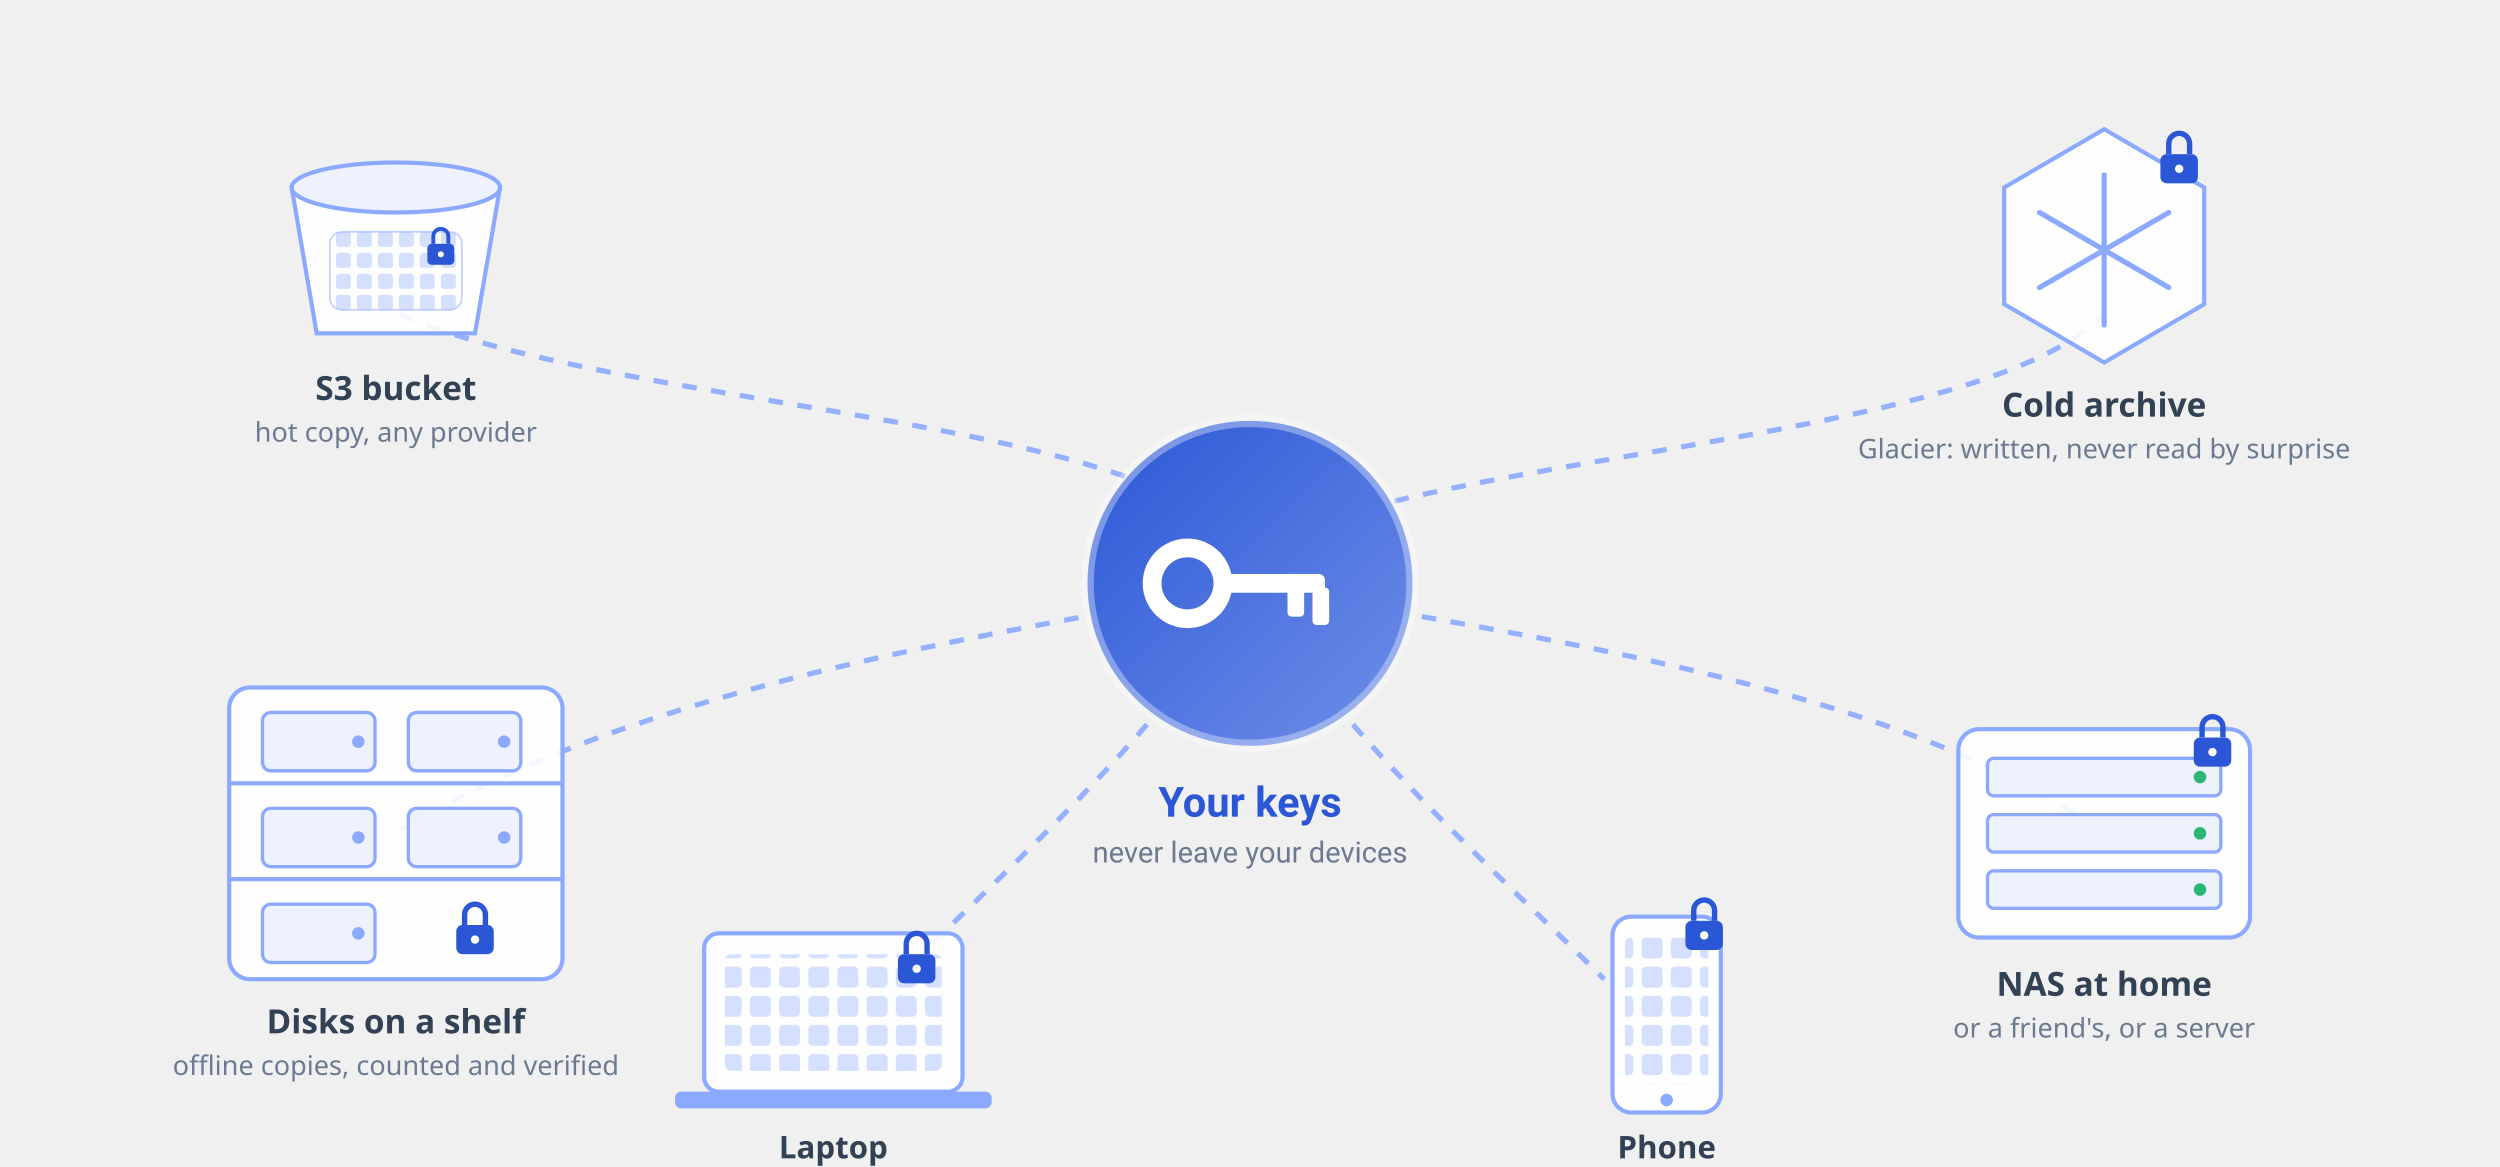
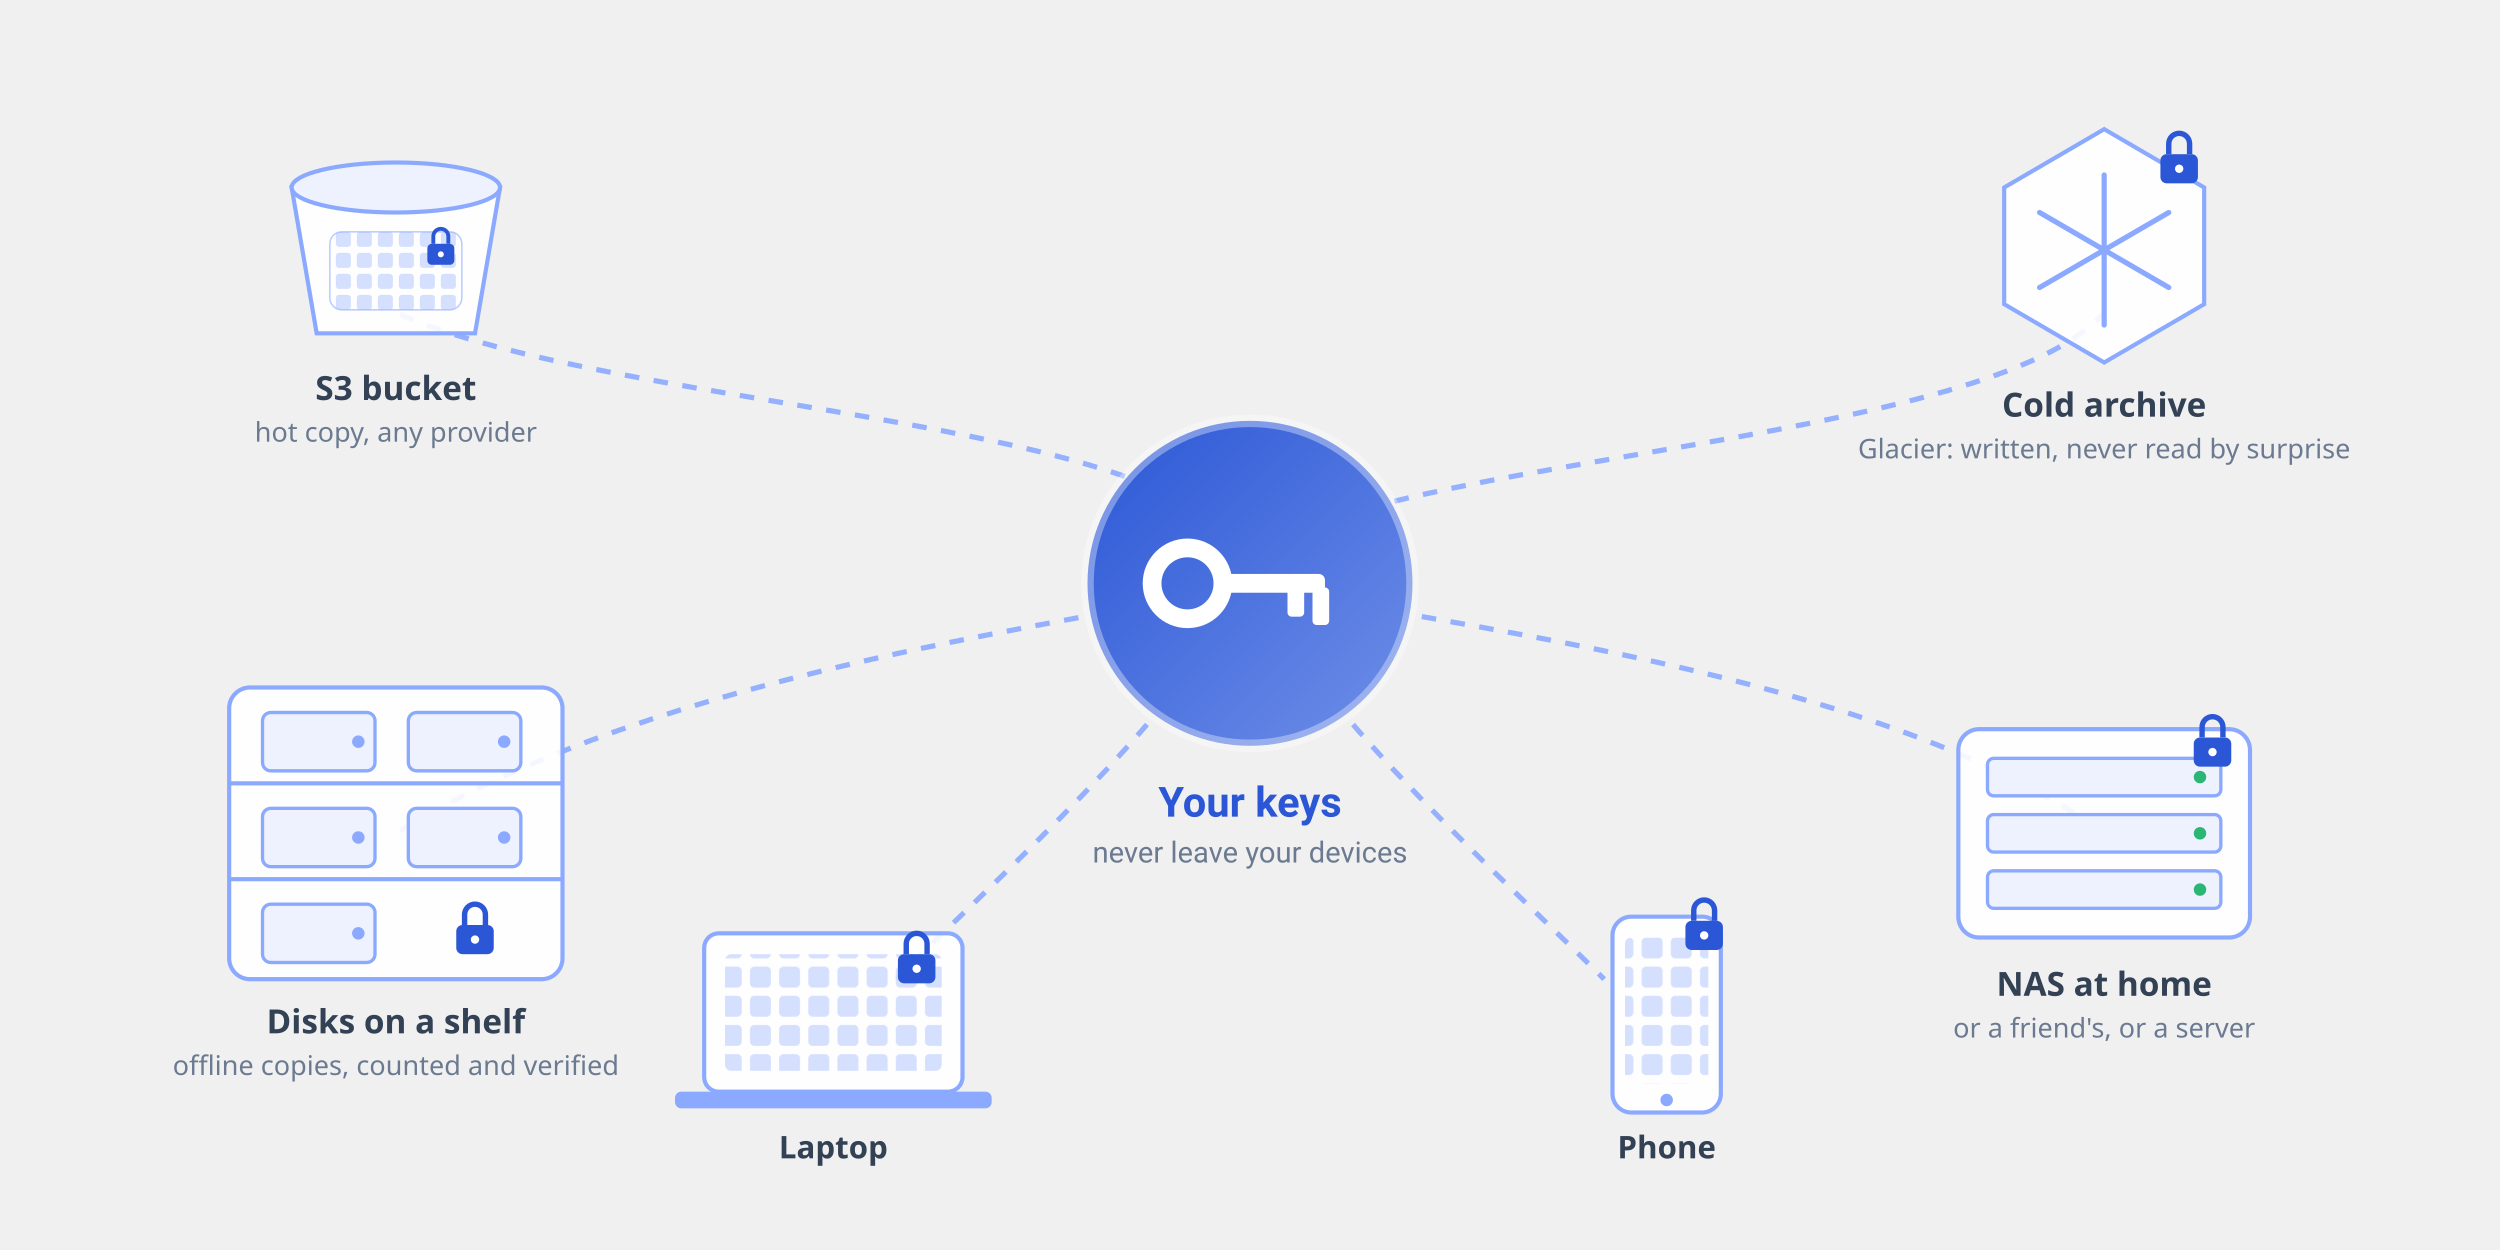
- <svg xmlns="http://www.w3.org/2000/svg" viewBox="0 0 1200 560" width="1200" height="560" role="img" aria-labelledby="t d">
+ <svg xmlns="http://www.w3.org/2000/svg" viewBox="0 0 1200 600" width="1200" height="600" role="img" aria-labelledby="t d">
  <defs>
    <linearGradient id="g" x1="0" y1="0" x2="1" y2="1">
      <stop offset="0" stop-color="#2b57d6" />
      <stop offset="1" stop-color="#6f8fe8" />
    </linearGradient>
    <pattern id="blocks" width="14" height="14" patternUnits="userSpaceOnUse">
      <rect x="2" y="2" width="10" height="10" rx="2" fill="#8aa9ff" fill-opacity="0.35" />
    </pattern>
    <g id="lock">
      <rect x="-9" y="-2" width="18" height="14" rx="3" fill="#2b57d6" />
      <path d="M-5 -2 V-7 a5 5 0 0 1 10 0 V-2" fill="none" stroke="#2b57d6" stroke-width="2.6" />
      <circle cx="0" cy="5" r="2" fill="#ffffff" />
    </g>
    <g id="enc">
      <rect x="-44" y="-26" width="88" height="52" rx="8" fill="url(#blocks)" stroke="#8aa9ff" stroke-opacity="0.6" />
      <use href="#lock" x="30" y="-16" />
    </g>
  </defs>
  <g stroke="#8aa9ff" stroke-width="2.5" stroke-dasharray="7 7" fill="none" opacity="0.9">
    <path d="M600 280 C 600 200, 300 200, 190 150" />
    <path d="M600 280 C 600 220, 950 220, 1010 150" />
    <path d="M600 280 C 520 300, 320 320, 190 400" />
    <path d="M600 280 C 680 300, 900 320, 1010 400" />
    <path d="M600 280 C 560 350, 480 420, 430 470" />
    <path d="M600 280 C 640 350, 720 420, 770 470" />
  </g>
  <g transform="translate(600 280)">
    <circle r="78" fill="url(#g)" />
    <circle r="78" fill="none" stroke="#ffffff" stroke-opacity="0.35" stroke-width="6" />
    <g fill="#ffffff" transform="translate(-30 0)">
      <circle cx="0" cy="0" r="17" fill="none" stroke="#ffffff" stroke-width="9" />
      <rect x="14" y="-4.5" width="52" height="9" rx="3" />
      <rect x="48" y="2" width="8" height="14" rx="2" />
      <rect x="60" y="2" width="8" height="18" rx="2" />
    </g>
    <text y="112" text-anchor="middle" font-family="system-ui, -apple-system, Segoe UI, Roboto, Helvetica, Arial, sans-serif" font-size="20" font-weight="700" fill="#2b57d6">Your keys</text>
    <text y="134" text-anchor="middle" font-family="system-ui, -apple-system, Segoe UI, Roboto, Helvetica, Arial, sans-serif" font-size="14" fill="#6b7a90">never leave your devices</text>
  </g>
  <g transform="translate(190 120)">
    <path d="M-50 -30 h100 l-12 70 h-76 z" fill="#ffffff" fill-opacity="0.9" stroke="#8aa9ff" stroke-width="2" />
    <ellipse cx="0" cy="-30" rx="50" ry="12" fill="#eef2ff" stroke="#8aa9ff" stroke-width="2" />
    <use href="#enc" transform="translate(0 10) scale(0.72)" />
    <text y="72" text-anchor="middle" font-family="system-ui, sans-serif" font-size="16" font-weight="600" fill="#334155">S3 bucket</text>
    <text y="92" text-anchor="middle" font-family="system-ui, sans-serif" font-size="13" fill="#6b7a90">hot copy, any provider</text>
  </g>
  <g transform="translate(1010 120)">
    <path d="M0 -58 l48 28 v56 l-48 28 l-48 -28 v-56 z" fill="#ffffff" fill-opacity="0.9" stroke="#8aa9ff" stroke-width="2" />
    <g stroke="#8aa9ff" stroke-width="2.5" stroke-linecap="round">
      <path d="M0 -36 v72 M-31 -18 l62 36 M-31 18 l62 -36" />
    </g>
    <use href="#lock" x="36" y="-44" />
    <text y="80" text-anchor="middle" font-family="system-ui, sans-serif" font-size="16" font-weight="600" fill="#334155">Cold archive</text>
    <text y="100" text-anchor="middle" font-family="system-ui, sans-serif" font-size="13" fill="#6b7a90">Glacier: written, never read by surprise</text>
  </g>
  <g transform="translate(190 400)">
    <rect x="-80" y="-70" width="160" height="140" rx="10" fill="#ffffff" fill-opacity="0.9" stroke="#8aa9ff" stroke-width="2" />
    <line x1="-80" y1="-24" x2="80" y2="-24" stroke="#8aa9ff" stroke-width="2" />
    <line x1="-80" y1="22" x2="80" y2="22" stroke="#8aa9ff" stroke-width="2" />
    <g fill="#eef2ff" stroke="#8aa9ff" stroke-width="1.6">
      <rect x="-64" y="-58" width="54" height="28" rx="4" />
      <rect x="6" y="-58" width="54" height="28" rx="4" />
      <rect x="-64" y="-12" width="54" height="28" rx="4" />
      <rect x="6" y="-12" width="54" height="28" rx="4" />
      <rect x="-64" y="34" width="54" height="28" rx="4" />
    </g>
    <g fill="#8aa9ff">
      <circle cx="-18" cy="-44" r="3" />
      <circle cx="52" cy="-44" r="3" />
      <circle cx="-18" cy="2" r="3" />
      <circle cx="52" cy="2" r="3" />
      <circle cx="-18" cy="48" r="3" />
    </g>
    <use href="#lock" x="38" y="46" />
    <text y="96" text-anchor="middle" font-family="system-ui, sans-serif" font-size="16" font-weight="600" fill="#334155">Disks on a shelf</text>
    <text y="116" text-anchor="middle" font-family="system-ui, sans-serif" font-size="13" fill="#6b7a90">offline copies, counted and verified</text>
  </g>
  <g transform="translate(1010 400)">
    <rect x="-70" y="-50" width="140" height="100" rx="10" fill="#ffffff" fill-opacity="0.9" stroke="#8aa9ff" stroke-width="2" />
    <g fill="#eef2ff" stroke="#8aa9ff" stroke-width="1.6">
      <rect x="-56" y="-36" width="112" height="18" rx="3" />
      <rect x="-56" y="-9" width="112" height="18" rx="3" />
      <rect x="-56" y="18" width="112" height="18" rx="3" />
    </g>
    <g fill="#2bb673">
      <circle cx="46" cy="-27" r="3" />
      <circle cx="46" cy="0" r="3" />
      <circle cx="46" cy="27" r="3" />
    </g>
    <use href="#lock" x="52" y="-44" />
    <text y="78" text-anchor="middle" font-family="system-ui, sans-serif" font-size="16" font-weight="600" fill="#334155">NAS at home</text>
    <text y="98" text-anchor="middle" font-family="system-ui, sans-serif" font-size="13" fill="#6b7a90">or a friend's, or a server</text>
  </g>
  <g transform="translate(400 490)">
    <rect x="-62" y="-42" width="124" height="76" rx="7" fill="#ffffff" fill-opacity="0.9" stroke="#8aa9ff" stroke-width="2" />
    <rect x="-52" y="-32" width="104" height="56" rx="3" fill="url(#blocks)" />
    <rect x="-76" y="34" width="152" height="8" rx="3" fill="#8aa9ff" />
    <use href="#lock" x="40" y="-30" />
    <text y="66" text-anchor="middle" font-family="system-ui, sans-serif" font-size="15" font-weight="600" fill="#334155">Laptop</text>
  </g>
  <g transform="translate(800 490)">
    <rect x="-26" y="-50" width="52" height="94" rx="9" fill="#ffffff" fill-opacity="0.9" stroke="#8aa9ff" stroke-width="2" />
    <rect x="-20" y="-40" width="40" height="70" rx="3" fill="url(#blocks)" />
    <circle cy="38" r="3" fill="#8aa9ff" />
    <use href="#lock" x="18" y="-46" />
    <text y="66" text-anchor="middle" font-family="system-ui, sans-serif" font-size="15" font-weight="600" fill="#334155">Phone</text>
  </g>
</svg>
